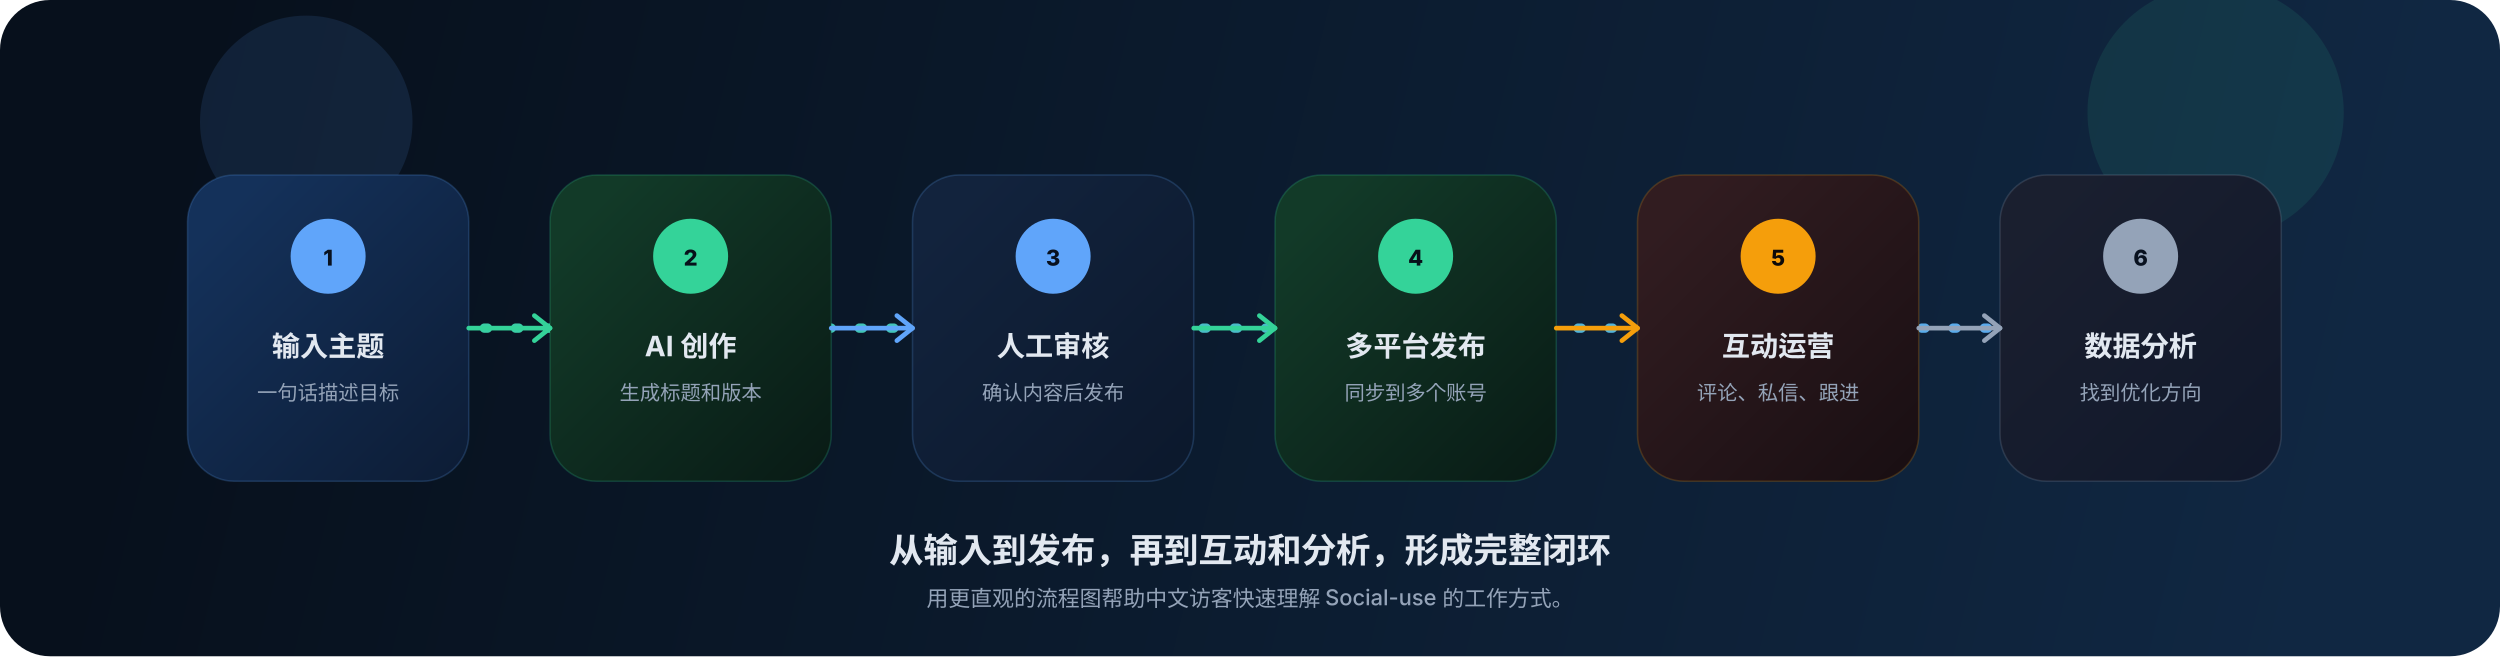
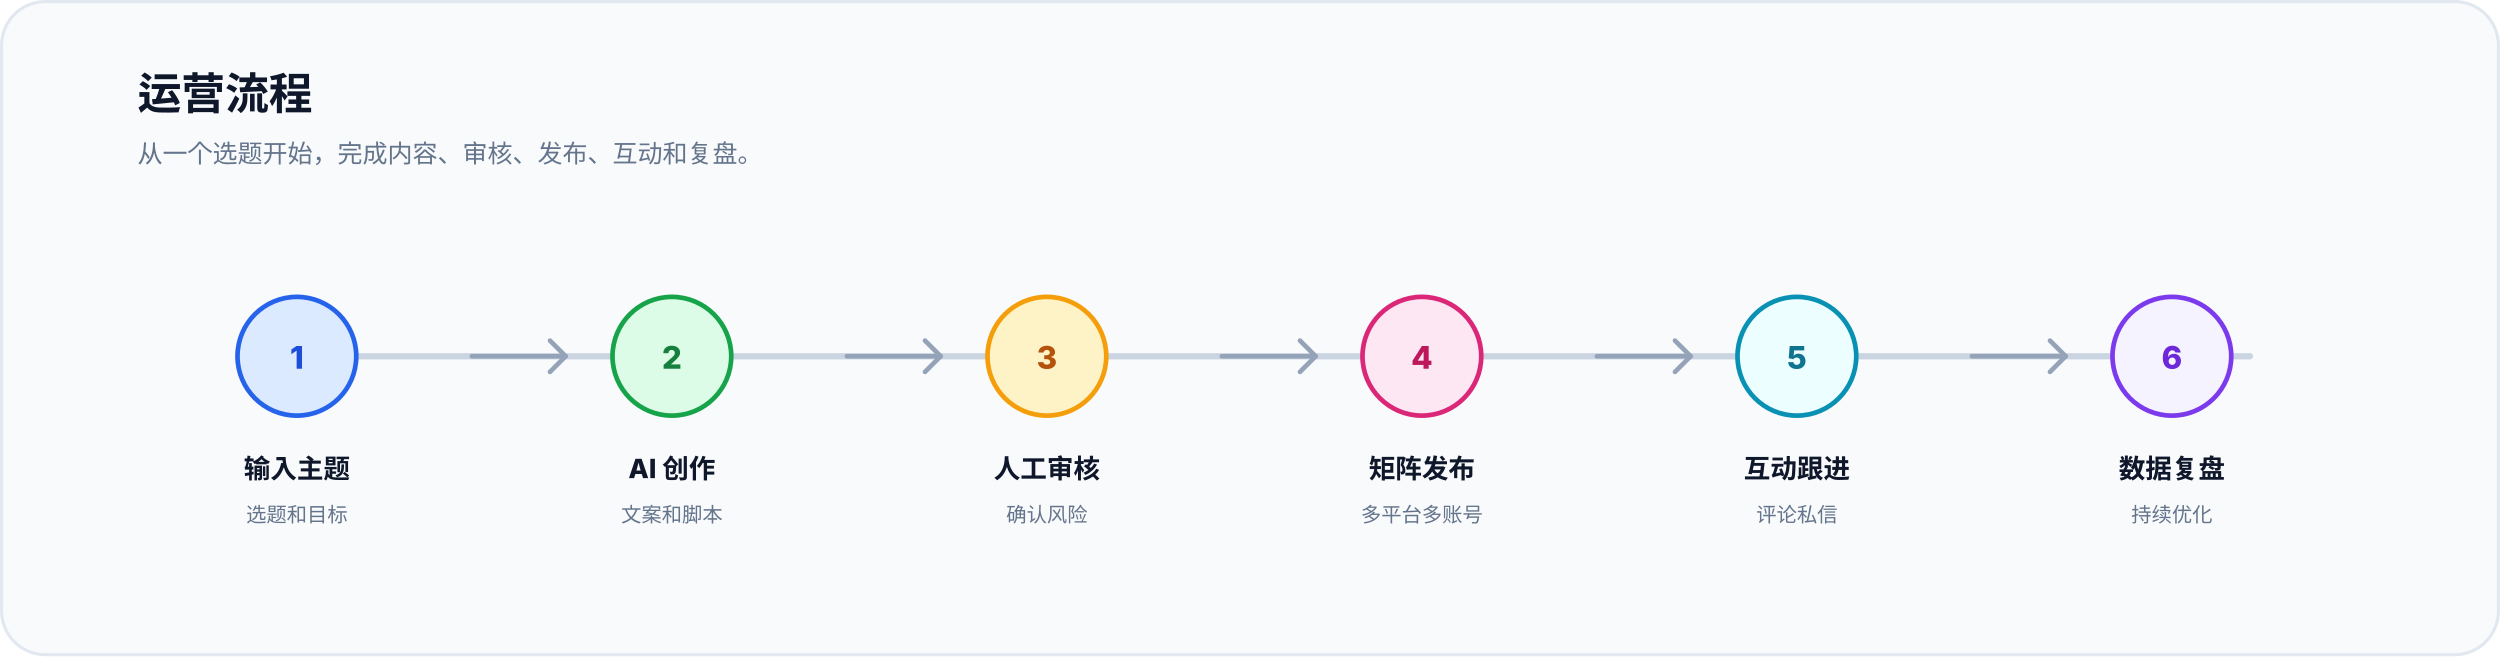
- <svg xmlns="http://www.w3.org/2000/svg" width="1600" height="420" viewBox="0 0 1600 420" fill="none" role="img" aria-label="Social-use workflow illustration">
-   <defs>
-     <linearGradient id="bg" x1="120" y1="54" x2="1478" y2="382" gradientUnits="userSpaceOnUse">
-       <stop stop-color="#07101C" />
-       <stop offset="1" stop-color="#102742" />
-     </linearGradient>
-     <linearGradient id="line" x1="170" y1="210" x2="1430" y2="210" gradientUnits="userSpaceOnUse">
-       <stop stop-color="#34D399" />
-       <stop offset="1" stop-color="#60A5FA" />
-     </linearGradient>
-     <linearGradient id="bubble1" x1="160" y1="120" x2="340" y2="300" gradientUnits="userSpaceOnUse">
-       <stop stop-color="#14315A" />
-       <stop offset="1" stop-color="#0C1A31" />
-     </linearGradient>
-     <linearGradient id="bubble2" x1="392" y1="120" x2="572" y2="300" gradientUnits="userSpaceOnUse">
-       <stop stop-color="#123A28" />
-       <stop offset="1" stop-color="#081713" />
-     </linearGradient>
-     <linearGradient id="bubble3" x1="624" y1="120" x2="804" y2="300" gradientUnits="userSpaceOnUse">
-       <stop stop-color="#12233D" />
-       <stop offset="1" stop-color="#0B172A" />
-     </linearGradient>
-     <linearGradient id="bubble4" x1="856" y1="120" x2="1036" y2="300" gradientUnits="userSpaceOnUse">
-       <stop stop-color="#123A28" />
-       <stop offset="1" stop-color="#081713" />
-     </linearGradient>
-     <linearGradient id="bubble5" x1="1088" y1="120" x2="1268" y2="300" gradientUnits="userSpaceOnUse">
-       <stop stop-color="#311C20" />
-       <stop offset="1" stop-color="#160D11" />
-     </linearGradient>
-     <linearGradient id="bubble6" x1="1320" y1="120" x2="1500" y2="300" gradientUnits="userSpaceOnUse">
-       <stop stop-color="#1A1F2F" />
-       <stop offset="1" stop-color="#0F172A" />
-     </linearGradient>
-   </defs>
-   <rect width="1600" height="420" rx="32" fill="url(#bg)" />
-   <circle cx="196" cy="78" r="68" fill="#60A5FA" fill-opacity="0.12" />
-   <circle cx="1418" cy="72" r="82" fill="#34D399" fill-opacity="0.10" />
-   <path d="M170 210H1430" stroke="url(#line)" stroke-width="6" stroke-linecap="round" stroke-dasharray="2 18" />
+ <svg xmlns="http://www.w3.org/2000/svg" width="1600" height="420" viewBox="0 0 1600 420" fill="none" role="img" aria-label="Social-use workflow">
+   <rect x="1" y="1" width="1598" height="418" rx="28" fill="#F8FAFC" stroke="#E2E8F0" stroke-width="2" />
+   <text x="88" y="70" font-family="Inter, Arial, sans-serif" font-size="28" font-weight="800" fill="#0F172A">运营流程</text>
+   <text x="88" y="104" font-family="Inter, Arial, sans-serif" font-size="16" font-weight="500" fill="#64748B">从一个选题开始，完成内容、审核、发布、互动和复盘。</text>
+   <path d="M160 228H1440" stroke="#CBD5E1" stroke-width="4" stroke-linecap="round" />
  <g>
-     <rect x="120" y="112" width="180" height="196" rx="30" fill="url(#bubble1)" stroke="#60A5FA" stroke-opacity="0.20" />
-     <circle cx="210" cy="164" r="24" fill="#60A5FA" />
-     <text x="210" y="170" text-anchor="middle" font-family="Inter, Arial, sans-serif" font-size="14" font-weight="800" fill="#08111F">1</text>
-     <text x="210" y="228" text-anchor="middle" font-family="Inter, Arial, sans-serif" font-size="18" font-weight="700" fill="#E2E8F0">输入主题</text>
-     <text x="210" y="256" text-anchor="middle" font-family="Inter, Arial, sans-serif" font-size="13" font-weight="500" fill="#94A3B8">一句话描述目标</text>
+     <circle cx="190" cy="228" r="38" fill="#DBEAFE" stroke="#2563EB" stroke-width="3" />
+     <text x="190" y="236" text-anchor="middle" font-family="Inter, Arial, sans-serif" font-size="20" font-weight="800" fill="#1D4ED8">1</text>
+     <text x="190" y="306" text-anchor="middle" font-family="Inter, Arial, sans-serif" font-size="17" font-weight="800" fill="#0F172A">输入主题</text>
+     <text x="190" y="334" text-anchor="middle" font-family="Inter, Arial, sans-serif" font-size="13" font-weight="500" fill="#64748B">选题和目标</text>
  </g>
  <g>
-     <rect x="352" y="112" width="180" height="196" rx="30" fill="url(#bubble2)" stroke="#34D399" stroke-opacity="0.20" />
-     <circle cx="442" cy="164" r="24" fill="#34D399" />
-     <text x="442" y="170" text-anchor="middle" font-family="Inter, Arial, sans-serif" font-size="14" font-weight="800" fill="#07111A">2</text>
-     <text x="442" y="228" text-anchor="middle" font-family="Inter, Arial, sans-serif" font-size="18" font-weight="700" fill="#E2E8F0">AI 创作</text>
-     <text x="442" y="256" text-anchor="middle" font-family="Inter, Arial, sans-serif" font-size="13" font-weight="500" fill="#94A3B8">生成标题和版本</text>
+     <circle cx="430" cy="228" r="38" fill="#DCFCE7" stroke="#16A34A" stroke-width="3" />
+     <text x="430" y="236" text-anchor="middle" font-family="Inter, Arial, sans-serif" font-size="20" font-weight="800" fill="#15803D">2</text>
+     <text x="430" y="306" text-anchor="middle" font-family="Inter, Arial, sans-serif" font-size="17" font-weight="800" fill="#0F172A">AI 创作</text>
+     <text x="430" y="334" text-anchor="middle" font-family="Inter, Arial, sans-serif" font-size="13" font-weight="500" fill="#64748B">文案和脚本</text>
  </g>
  <g>
-     <rect x="584" y="112" width="180" height="196" rx="30" fill="url(#bubble3)" stroke="#60A5FA" stroke-opacity="0.20" />
-     <circle cx="674" cy="164" r="24" fill="#60A5FA" />
-     <text x="674" y="170" text-anchor="middle" font-family="Inter, Arial, sans-serif" font-size="14" font-weight="800" fill="#08111F">3</text>
-     <text x="674" y="228" text-anchor="middle" font-family="Inter, Arial, sans-serif" font-size="18" font-weight="700" fill="#E2E8F0">人工审核</text>
-     <text x="674" y="256" text-anchor="middle" font-family="Inter, Arial, sans-serif" font-size="13" font-weight="500" fill="#94A3B8">确认内容后发布</text>
+     <circle cx="670" cy="228" r="38" fill="#FEF3C7" stroke="#F59E0B" stroke-width="3" />
+     <text x="670" y="236" text-anchor="middle" font-family="Inter, Arial, sans-serif" font-size="20" font-weight="800" fill="#B45309">3</text>
+     <text x="670" y="306" text-anchor="middle" font-family="Inter, Arial, sans-serif" font-size="17" font-weight="800" fill="#0F172A">人工审核</text>
+     <text x="670" y="334" text-anchor="middle" font-family="Inter, Arial, sans-serif" font-size="13" font-weight="500" fill="#64748B">确认风险</text>
  </g>
  <g>
-     <rect x="816" y="112" width="180" height="196" rx="30" fill="url(#bubble4)" stroke="#34D399" stroke-opacity="0.20" />
-     <circle cx="906" cy="164" r="24" fill="#34D399" />
-     <text x="906" y="170" text-anchor="middle" font-family="Inter, Arial, sans-serif" font-size="14" font-weight="800" fill="#07111A">4</text>
-     <text x="906" y="228" text-anchor="middle" font-family="Inter, Arial, sans-serif" font-size="18" font-weight="700" fill="#E2E8F0">多平台发布</text>
-     <text x="906" y="256" text-anchor="middle" font-family="Inter, Arial, sans-serif" font-size="13" font-weight="500" fill="#94A3B8">同步到多个账号</text>
+     <circle cx="910" cy="228" r="38" fill="#FCE7F3" stroke="#DB2777" stroke-width="3" />
+     <text x="910" y="236" text-anchor="middle" font-family="Inter, Arial, sans-serif" font-size="20" font-weight="800" fill="#BE185D">4</text>
+     <text x="910" y="306" text-anchor="middle" font-family="Inter, Arial, sans-serif" font-size="17" font-weight="800" fill="#0F172A">矩阵发布</text>
+     <text x="910" y="334" text-anchor="middle" font-family="Inter, Arial, sans-serif" font-size="13" font-weight="500" fill="#64748B">多平台多账号</text>
  </g>
  <g>
-     <rect x="1048" y="112" width="180" height="196" rx="30" fill="url(#bubble5)" stroke="#F59E0B" stroke-opacity="0.20" />
-     <circle cx="1138" cy="164" r="24" fill="#F59E0B" />
-     <text x="1138" y="170" text-anchor="middle" font-family="Inter, Arial, sans-serif" font-size="14" font-weight="800" fill="#0D0A09">5</text>
-     <text x="1138" y="228" text-anchor="middle" font-family="Inter, Arial, sans-serif" font-size="18" font-weight="700" fill="#E2E8F0">互动运营</text>
-     <text x="1138" y="256" text-anchor="middle" font-family="Inter, Arial, sans-serif" font-size="13" font-weight="500" fill="#94A3B8">评论、私信、跟进</text>
+     <circle cx="1150" cy="228" r="38" fill="#ECFEFF" stroke="#0891B2" stroke-width="3" />
+     <text x="1150" y="236" text-anchor="middle" font-family="Inter, Arial, sans-serif" font-size="20" font-weight="800" fill="#0E7490">5</text>
+     <text x="1150" y="306" text-anchor="middle" font-family="Inter, Arial, sans-serif" font-size="17" font-weight="800" fill="#0F172A">互动跟进</text>
+     <text x="1150" y="334" text-anchor="middle" font-family="Inter, Arial, sans-serif" font-size="13" font-weight="500" fill="#64748B">评论私信</text>
  </g>
  <g>
-     <rect x="1280" y="112" width="180" height="196" rx="30" fill="url(#bubble6)" stroke="#94A3B8" stroke-opacity="0.20" />
-     <circle cx="1370" cy="164" r="24" fill="#94A3B8" />
-     <text x="1370" y="170" text-anchor="middle" font-family="Inter, Arial, sans-serif" font-size="14" font-weight="800" fill="#08111F">6</text>
-     <text x="1370" y="228" text-anchor="middle" font-family="Inter, Arial, sans-serif" font-size="18" font-weight="700" fill="#E2E8F0">数据分析</text>
-     <text x="1370" y="256" text-anchor="middle" font-family="Inter, Arial, sans-serif" font-size="13" font-weight="500" fill="#94A3B8">找到优化方向</text>
+     <circle cx="1390" cy="228" r="38" fill="#F5F3FF" stroke="#7C3AED" stroke-width="3" />
+     <text x="1390" y="236" text-anchor="middle" font-family="Inter, Arial, sans-serif" font-size="20" font-weight="800" fill="#6D28D9">6</text>
+     <text x="1390" y="306" text-anchor="middle" font-family="Inter, Arial, sans-serif" font-size="17" font-weight="800" fill="#0F172A">数据复盘</text>
+     <text x="1390" y="334" text-anchor="middle" font-family="Inter, Arial, sans-serif" font-size="13" font-weight="500" fill="#64748B">持续优化</text>
  </g>
-   <path d="M300 210H352" stroke="#34D399" stroke-width="3" stroke-linecap="round" />
-   <path d="M342 202L352 210L342 218" stroke="#34D399" stroke-width="3" stroke-linecap="round" stroke-linejoin="round" />
-   <path d="M532 210H584" stroke="#60A5FA" stroke-width="3" stroke-linecap="round" />
-   <path d="M574 202L584 210L574 218" stroke="#60A5FA" stroke-width="3" stroke-linecap="round" stroke-linejoin="round" />
-   <path d="M764 210H816" stroke="#34D399" stroke-width="3" stroke-linecap="round" />
-   <path d="M806 202L816 210L806 218" stroke="#34D399" stroke-width="3" stroke-linecap="round" stroke-linejoin="round" />
-   <path d="M996 210H1048" stroke="#F59E0B" stroke-width="3" stroke-linecap="round" />
-   <path d="M1038 202L1048 210L1038 218" stroke="#F59E0B" stroke-width="3" stroke-linecap="round" stroke-linejoin="round" />
-   <path d="M1228 210H1280" stroke="#94A3B8" stroke-width="3" stroke-linecap="round" />
-   <path d="M1270 202L1280 210L1270 218" stroke="#94A3B8" stroke-width="3" stroke-linecap="round" stroke-linejoin="round" />
-   <text x="800" y="360" text-anchor="middle" font-family="Inter, Arial, sans-serif" font-size="22" font-weight="800" fill="#E2E8F0">从输入到发布，再到互动和分析，形成完整闭环</text>
-   <text x="800" y="388" text-anchor="middle" font-family="Inter, Arial, sans-serif" font-size="14" font-weight="500" fill="#94A3B8">用更直观的流程图帮助中文访客快速理解 Social-use 的工作方式。</text>
+   <path d="M302 228H362" stroke="#94A3B8" stroke-width="3" stroke-linecap="round" />
+   <path d="M352 218L362 228L352 238" stroke="#94A3B8" stroke-width="3" stroke-linecap="round" stroke-linejoin="round" />
+   <path d="M542 228H602" stroke="#94A3B8" stroke-width="3" stroke-linecap="round" />
+   <path d="M592 218L602 228L592 238" stroke="#94A3B8" stroke-width="3" stroke-linecap="round" stroke-linejoin="round" />
+   <path d="M782 228H842" stroke="#94A3B8" stroke-width="3" stroke-linecap="round" />
+   <path d="M832 218L842 228L832 238" stroke="#94A3B8" stroke-width="3" stroke-linecap="round" stroke-linejoin="round" />
+   <path d="M1022 228H1082" stroke="#94A3B8" stroke-width="3" stroke-linecap="round" />
+   <path d="M1072 218L1082 228L1072 238" stroke="#94A3B8" stroke-width="3" stroke-linecap="round" stroke-linejoin="round" />
+   <path d="M1262 228H1322" stroke="#94A3B8" stroke-width="3" stroke-linecap="round" />
+   <path d="M1312 218L1322 228L1312 238" stroke="#94A3B8" stroke-width="3" stroke-linecap="round" stroke-linejoin="round" />
</svg>
